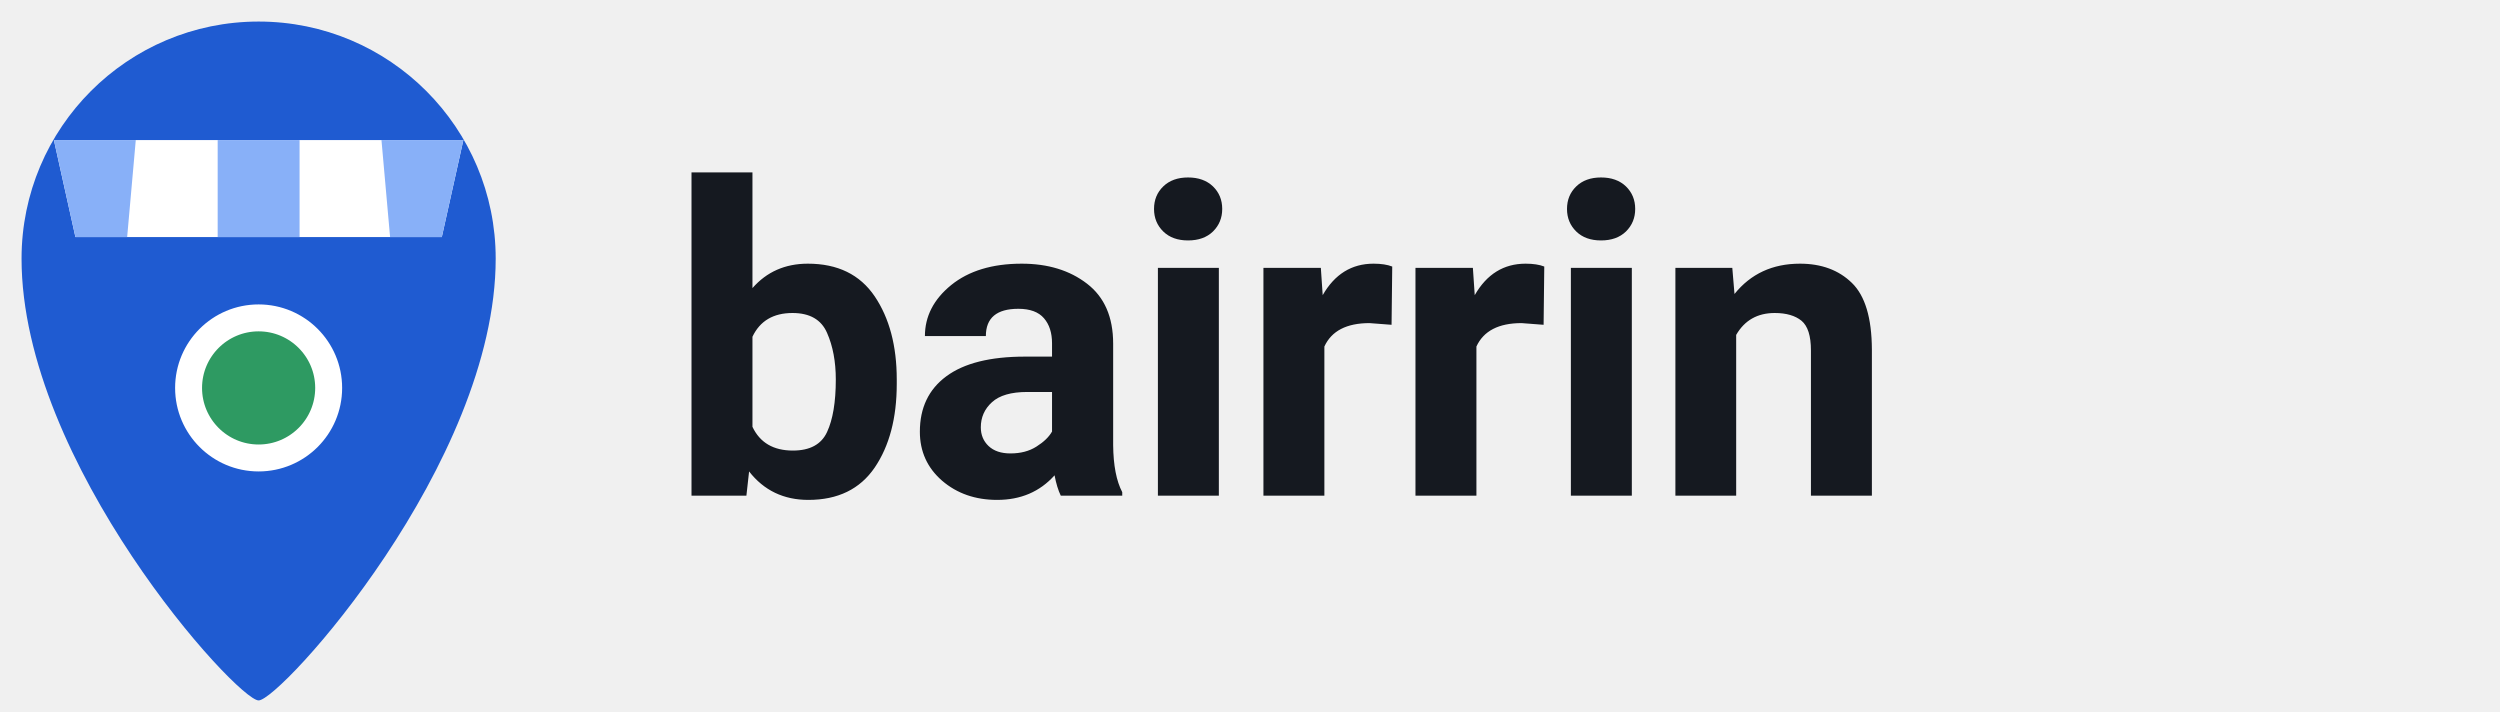
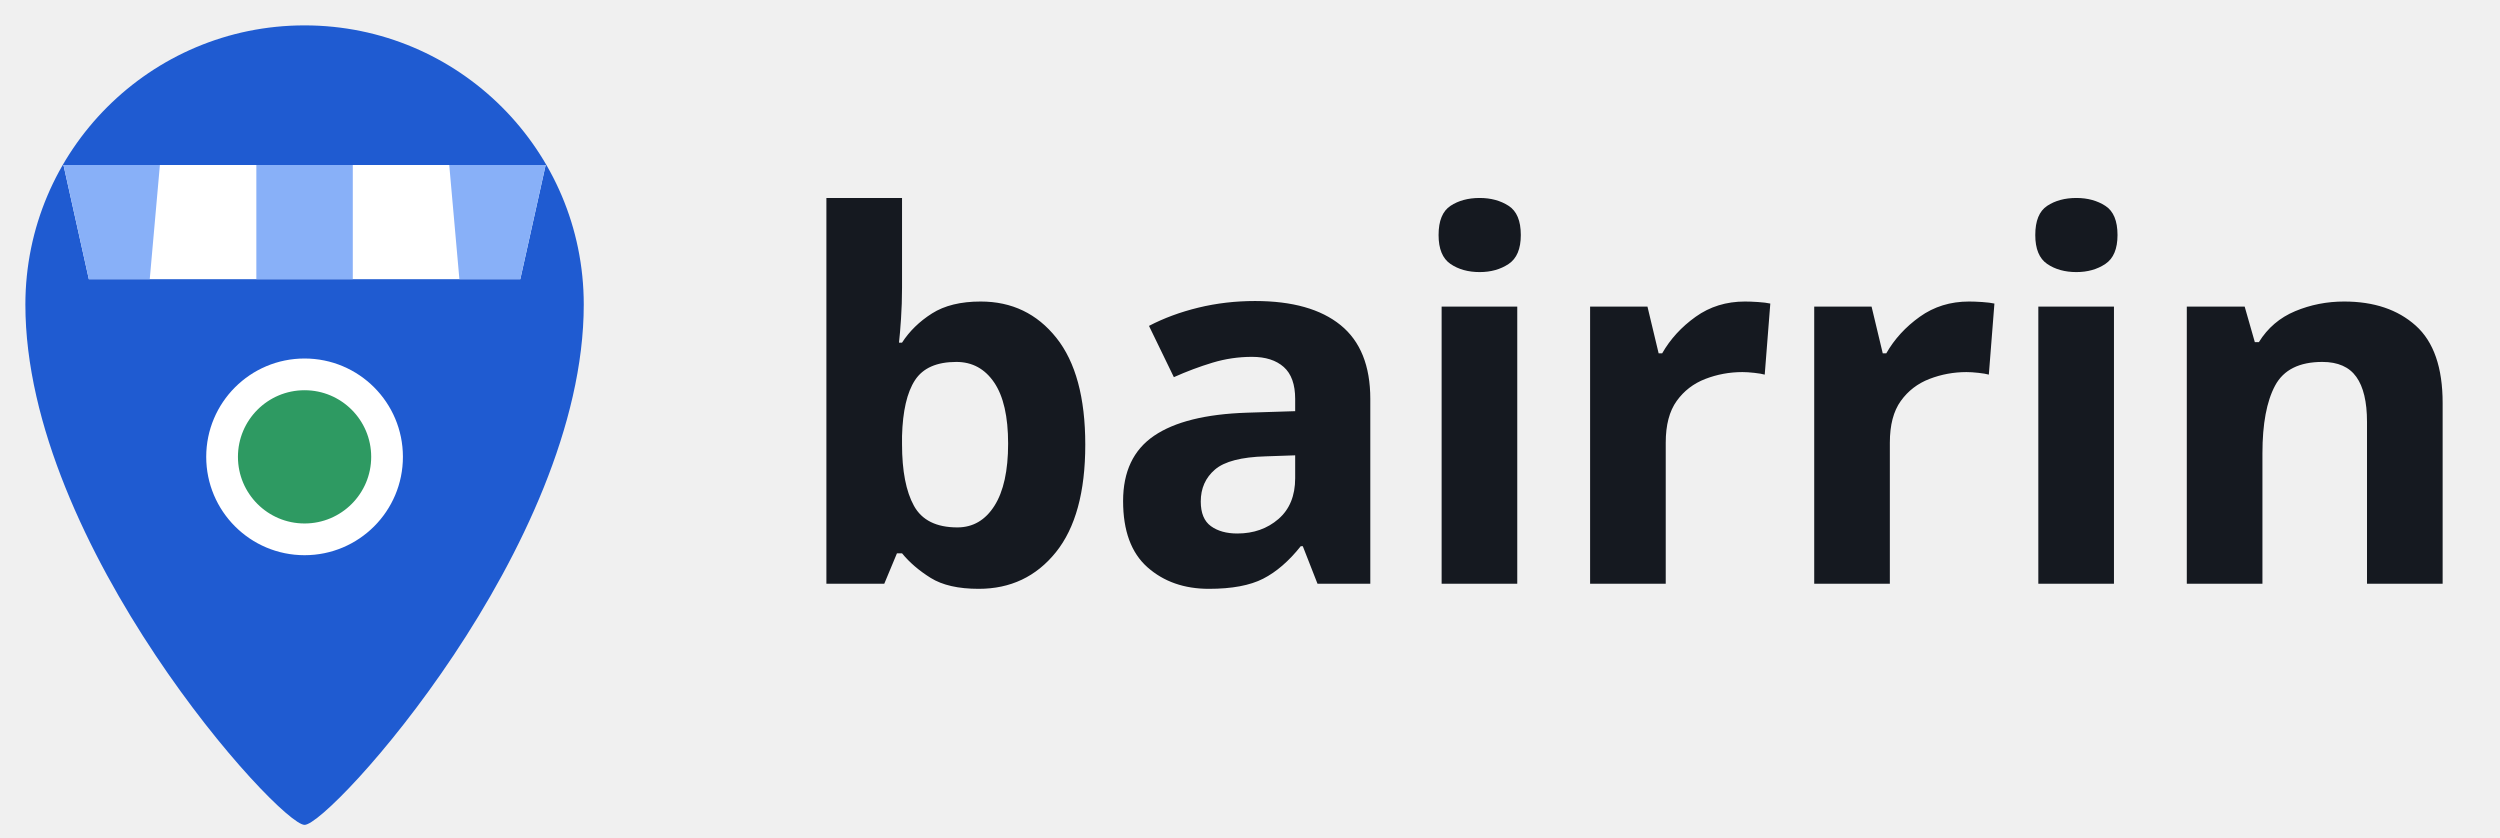
- <svg xmlns="http://www.w3.org/2000/svg" viewBox="0 0 232 66" width="232" height="66" role="img" aria-label="Bairrin">
+ <svg xmlns="http://www.w3.org/2000/svg" viewBox="0 0 197 66" role="img" aria-label="Bairrin">
  <path d="M24 65C22 65 2 43 2 24a22 22 0 0 1 44 0c0 19-20 41-22 41z" fill="#1F5BD1" />
  <path d="M5 13h38l-2 9H7z" fill="#FFFFFF" />
  <path d="M5 13h7.6l-.8 9H7zM20.2 13h7.6v9h-7.6zM35.4 13H43l-2 9h-4.8z" fill="#88B0F8" />
  <circle cx="24" cy="36" r="6.5" fill="#2E9A62" stroke="#FFFFFF" stroke-width="2.5" />
-   <text x="62" y="46" font-family="system-ui, -apple-system, 'Segoe UI', Roboto, sans-serif" font-size="40" font-weight="600" letter-spacing="-0.5" fill="#151920">bairrin</text>
+   <path d="M71.08 22.68Q71.08 23.92 71 25.12Q70.92 26.32 70.84 27H71.08Q71.96 25.64 73.44 24.7Q74.92 23.76 77.28 23.76Q80.96 23.76 83.24 26.62Q85.52 29.48 85.52 35.04Q85.52 40.64 83.2 43.52Q80.88 46.4 77.12 46.4Q74.72 46.4 73.34 45.54Q71.96 44.68 71.08 43.6H70.68L69.68 46H65.12V15.6H71.08ZM75.36 28.52Q73.04 28.52 72.1 29.96Q71.16 31.4 71.08 34.36V35Q71.08 38.16 72.02 39.86Q72.96 41.56 75.44 41.56Q77.28 41.56 78.36 39.86Q79.44 38.16 79.44 34.96Q79.44 31.76 78.34 30.14Q77.24 28.52 75.36 28.52ZM98.9 23.72Q103.3 23.72 105.64 25.62Q107.98 27.52 107.98 31.44V46H103.82L102.66 43.04H102.5Q101.1 44.8 99.54 45.6Q97.98 46.4 95.26 46.4Q92.34 46.4 90.42 44.7Q88.5 43 88.5 39.48Q88.5 36 90.94 34.34Q93.38 32.68 98.26 32.52L102.06 32.4V31.44Q102.06 29.72 101.16 28.92Q100.26 28.12 98.66 28.12Q97.06 28.12 95.54 28.58Q94.02 29.04 92.5 29.72L90.54 25.68Q92.3 24.76 94.44 24.24Q96.58 23.72 98.9 23.72ZM99.74 35.96Q96.86 36.04 95.74 37Q94.62 37.96 94.62 39.52Q94.62 40.88 95.42 41.46Q96.22 42.04 97.5 42.04Q99.42 42.04 100.74 40.9Q102.06 39.76 102.06 37.68V35.88ZM116.6 15.6Q117.92 15.6 118.88 16.22Q119.84 16.84 119.84 18.52Q119.84 20.16 118.88 20.8Q117.92 21.44 116.6 21.44Q115.24 21.44 114.3 20.8Q113.36 20.16 113.36 18.52Q113.36 16.84 114.3 16.22Q115.24 15.6 116.6 15.6ZM119.56 24.16V46H113.6V24.16ZM137.5 23.76Q137.94 23.76 138.54 23.8Q139.14 23.84 139.5 23.92L139.06 29.52Q138.78 29.44 138.24 29.38Q137.7 29.32 137.3 29.32Q135.78 29.32 134.38 29.86Q132.98 30.4 132.12 31.6Q131.26 32.8 131.26 34.88V46H125.3V24.16H129.82L130.7 27.84H130.98Q131.94 26.16 133.62 24.96Q135.3 23.76 137.5 23.76ZM155.16 23.76Q155.6 23.76 156.2 23.8Q156.8 23.84 157.16 23.92L156.72 29.52Q156.44 29.44 155.9 29.38Q155.36 29.32 154.96 29.32Q153.44 29.32 152.04 29.86Q150.64 30.4 149.78 31.6Q148.92 32.8 148.92 34.88V46H142.96V24.16H147.48L148.36 27.84H148.64Q149.6 26.16 151.28 24.96Q152.96 23.76 155.16 23.76ZM163.62 15.6Q164.94 15.6 165.9 16.22Q166.86 16.84 166.86 18.52Q166.86 20.16 165.9 20.8Q164.94 21.44 163.62 21.44Q162.26 21.44 161.32 20.8Q160.38 20.16 160.38 18.52Q160.38 16.84 161.32 16.22Q162.26 15.6 163.62 15.6ZM166.58 24.16V46H160.62V24.16ZM184.72 23.76Q188.24 23.76 190.36 25.66Q192.48 27.56 192.48 31.76V46H186.52V33.24Q186.52 30.88 185.68 29.7Q184.84 28.52 183 28.52Q180.28 28.52 179.28 30.38Q178.28 32.24 178.28 35.72V46H172.32V24.16H176.88L177.68 26.96H178Q179.04 25.28 180.86 24.52Q182.68 23.76 184.72 23.76Z" fill="#151920" />
</svg>
